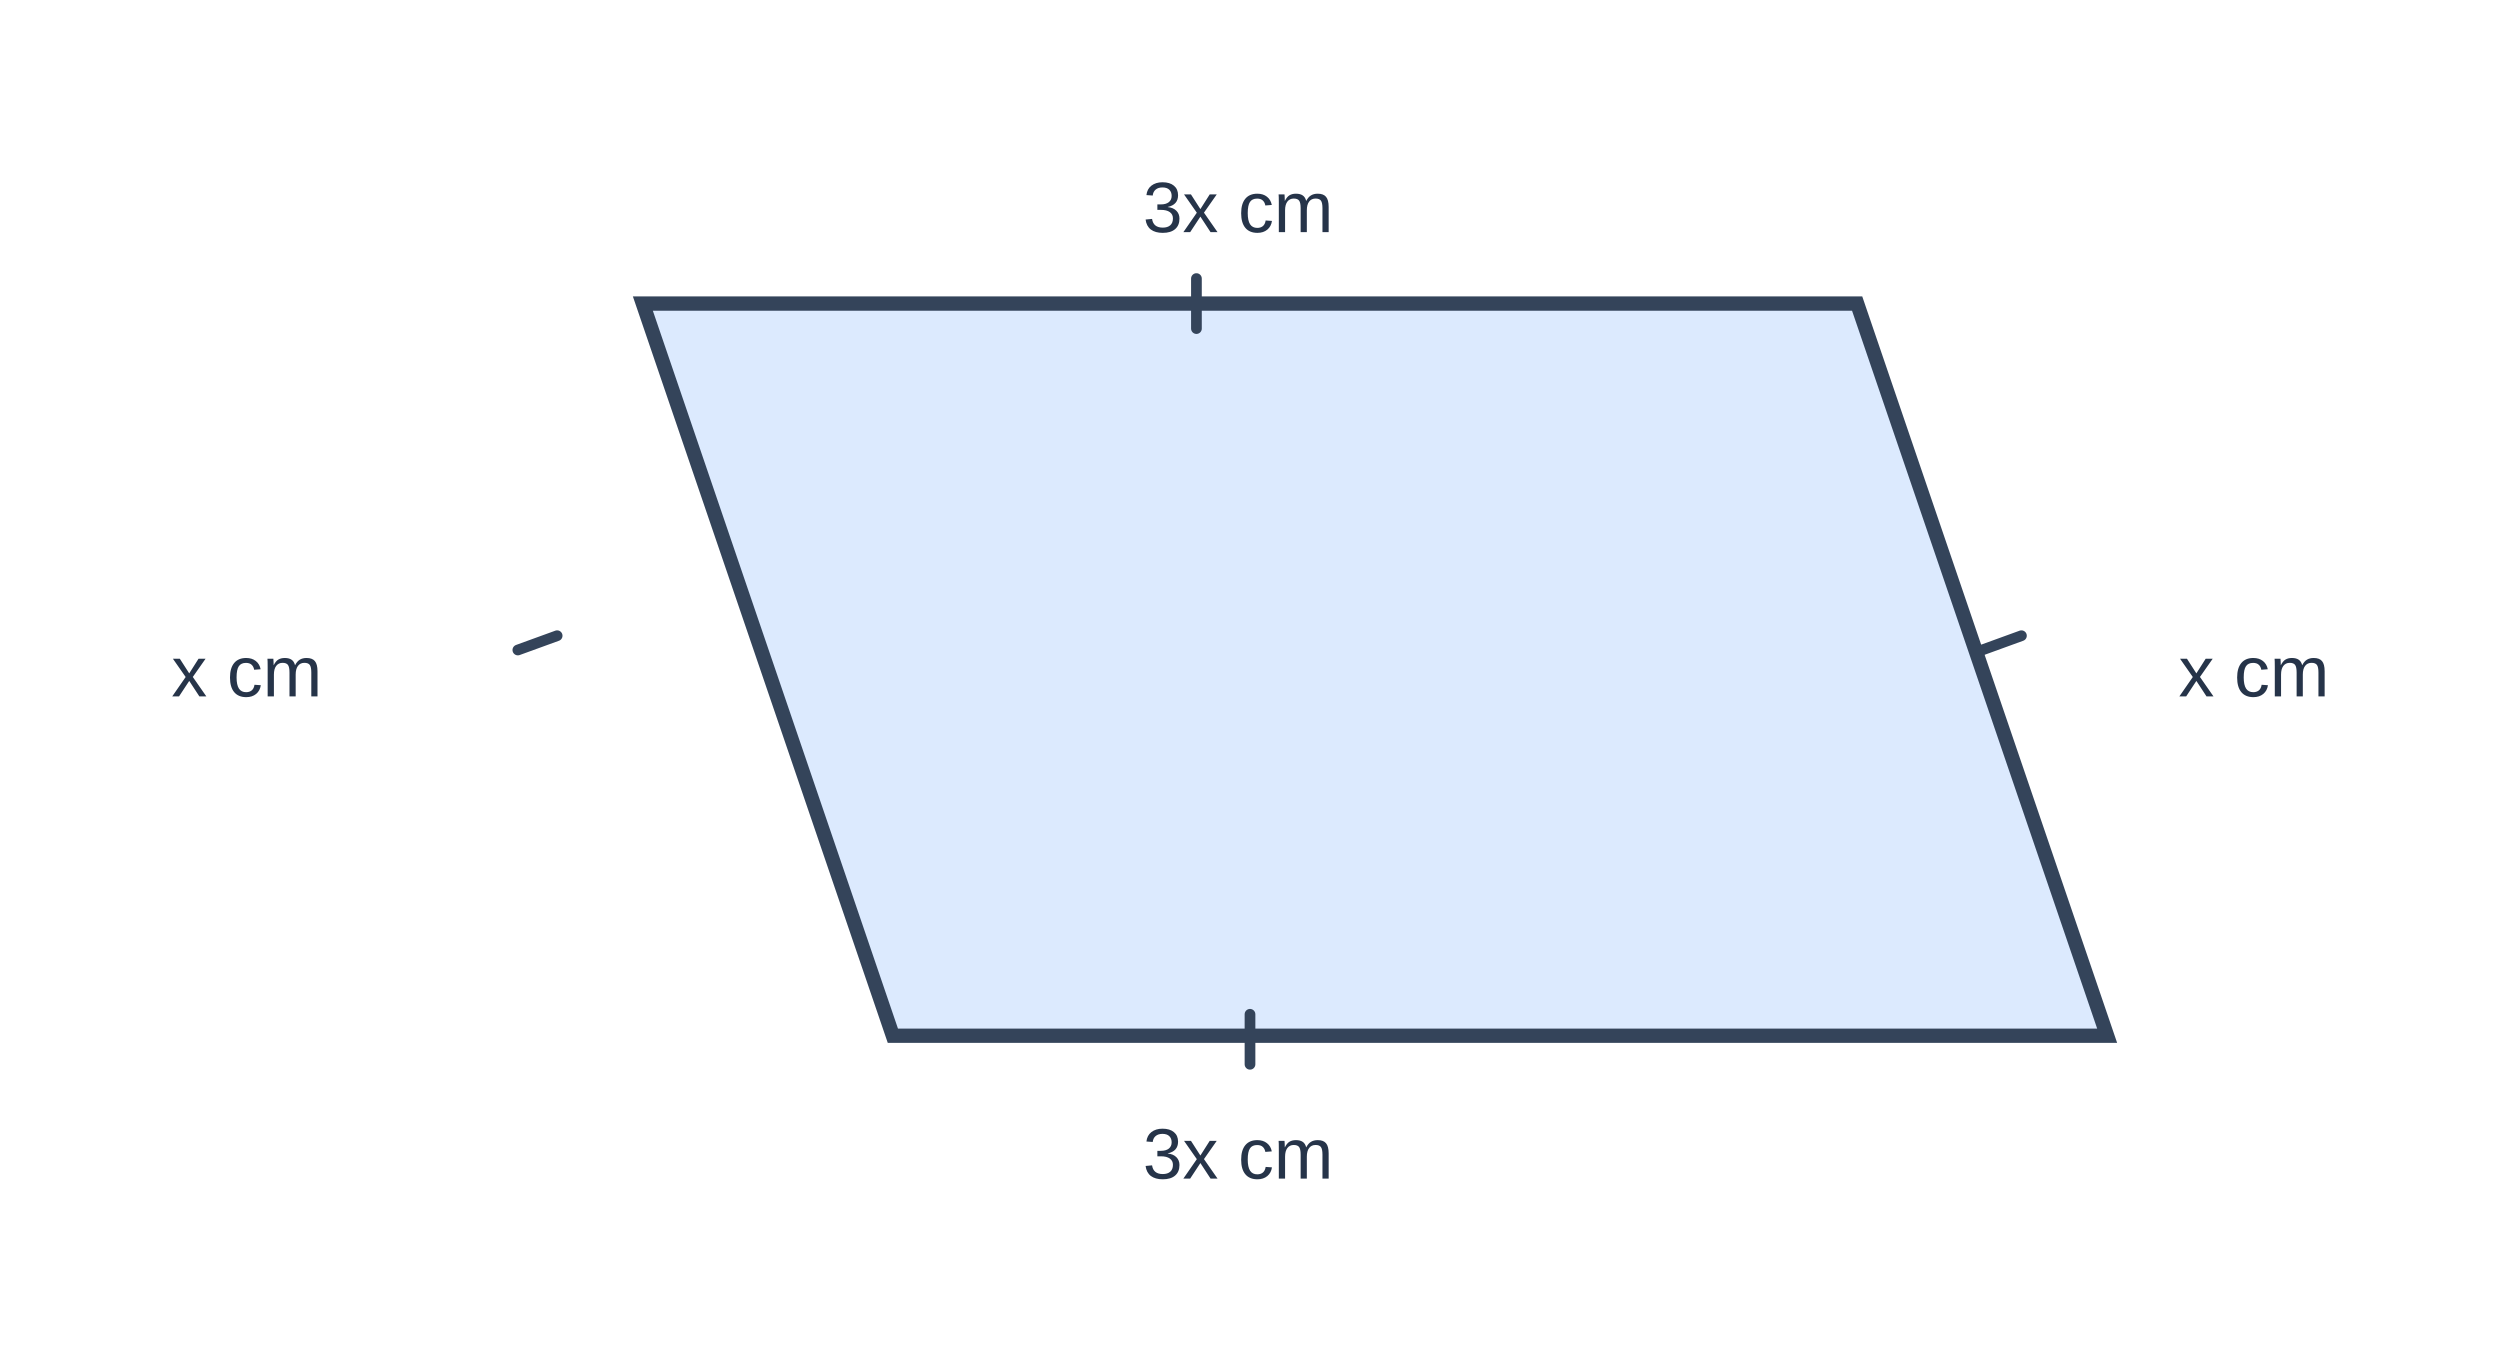
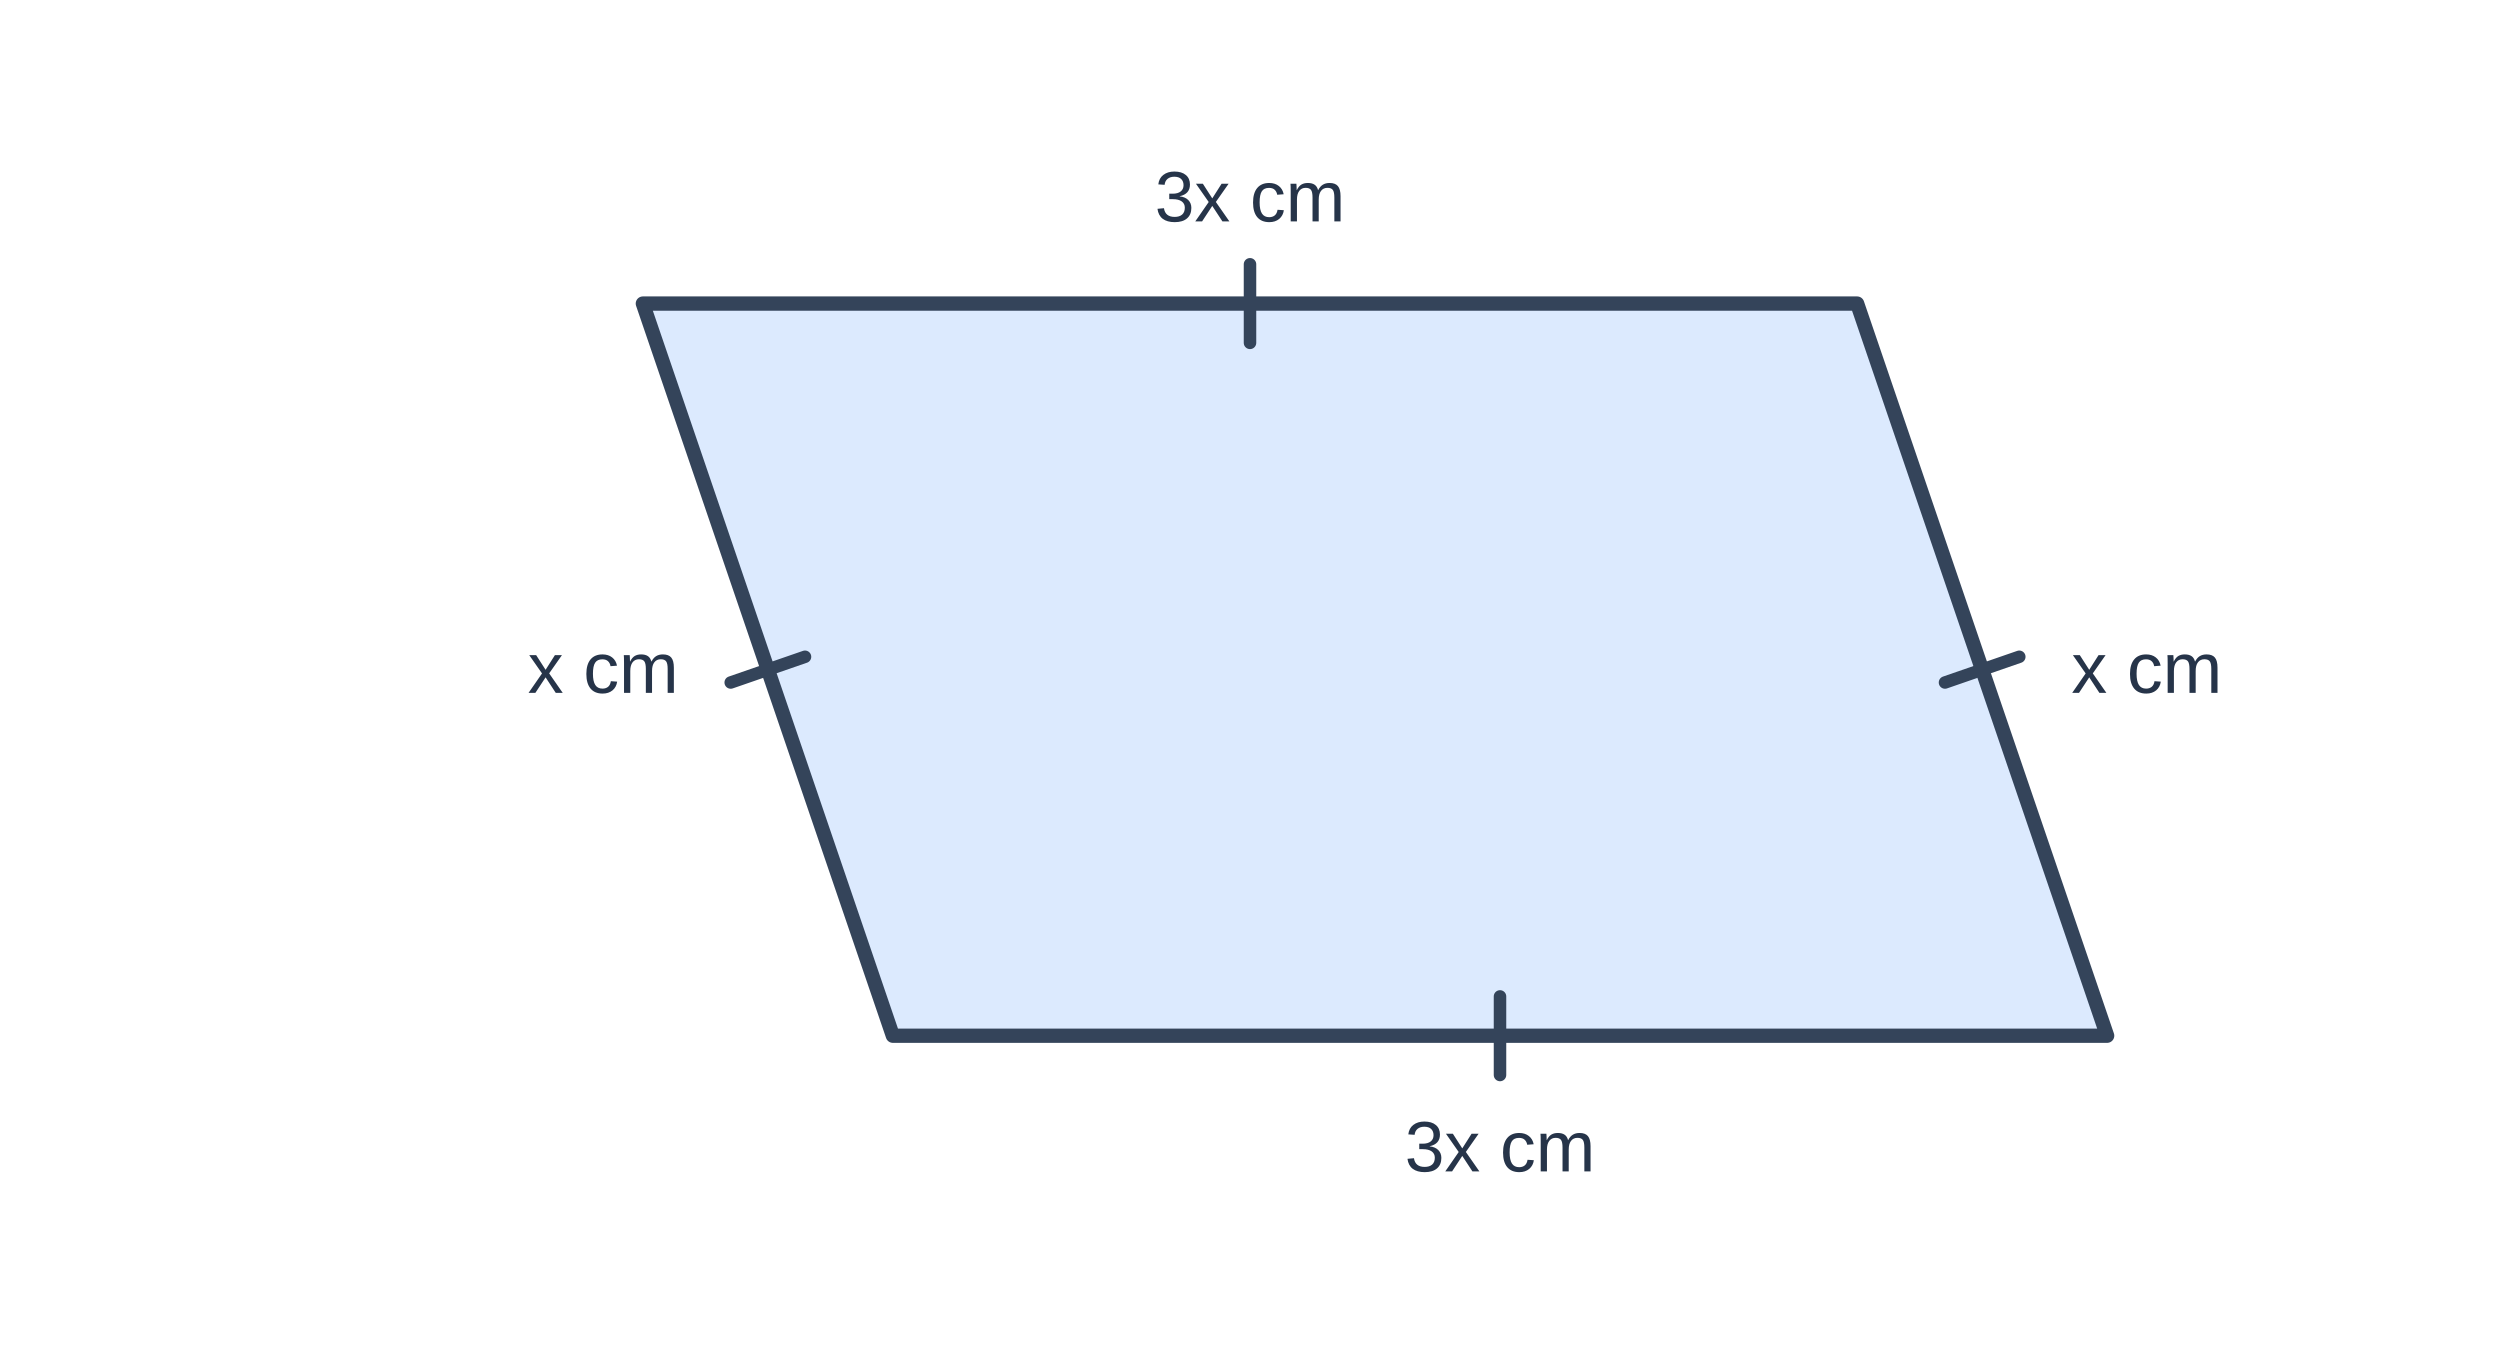
- <svg xmlns="http://www.w3.org/2000/svg" viewBox="0 0 700 380" role="img">
-   <style>text{font-family:Arial,sans-serif;fill:#263449;font-size:20px} .line{stroke:#34445a;stroke-width:5;fill:none;stroke-linecap:round;stroke-linejoin:round} .thin{stroke:#34445a;stroke-width:3;fill:none;stroke-linecap:round} .blue{fill:#dceafe;stroke:#34445a;stroke-width:4} .grid{stroke:#dbe4ef;stroke-width:1.5}</style>
-   <path d="M180 85L520 85L590 290L250 290Z" class="blue" />
-   <path d="M335 78v14M350 284v14M145 182l11-4M555 182l11-4" class="thin" />
-   <text x="320" y="65">3x cm</text>
-   <text x="48" y="195">x cm</text>
-   <text x="610" y="195">x cm</text>
-   <text x="320" y="330">3x cm</text>
+ <svg xmlns="http://www.w3.org/2000/svg" viewBox="0 0 700 380" role="img" aria-label="Parallelogram with opposite sides marked equal and lengths labelled 3x centimetres and x centimetres">
+   <style>
+     text { font-family: Arial, sans-serif; fill: #263449; font-size: 20px; }
+     .shape { fill: #dceafe; stroke: #34445a; stroke-width: 4; stroke-linejoin: round; }
+     .tick { stroke: #34445a; stroke-width: 3.5; stroke-linecap: round; }
+   </style>
+   <path class="shape" d="M180 85 L520 85 L590 290 L250 290 Z" />
+   <path class="tick" d="M350 74 V96 M420 279 V301 M204.6 191.1 L225.4 183.9 M544.6 191.1 L565.4 183.9" />
+   <text x="350" y="62" text-anchor="middle">3x cm</text>
+   <text x="190" y="194" text-anchor="end">x cm</text>
+   <text x="580" y="194" text-anchor="start">x cm</text>
+   <text x="420" y="328" text-anchor="middle">3x cm</text>
</svg>
